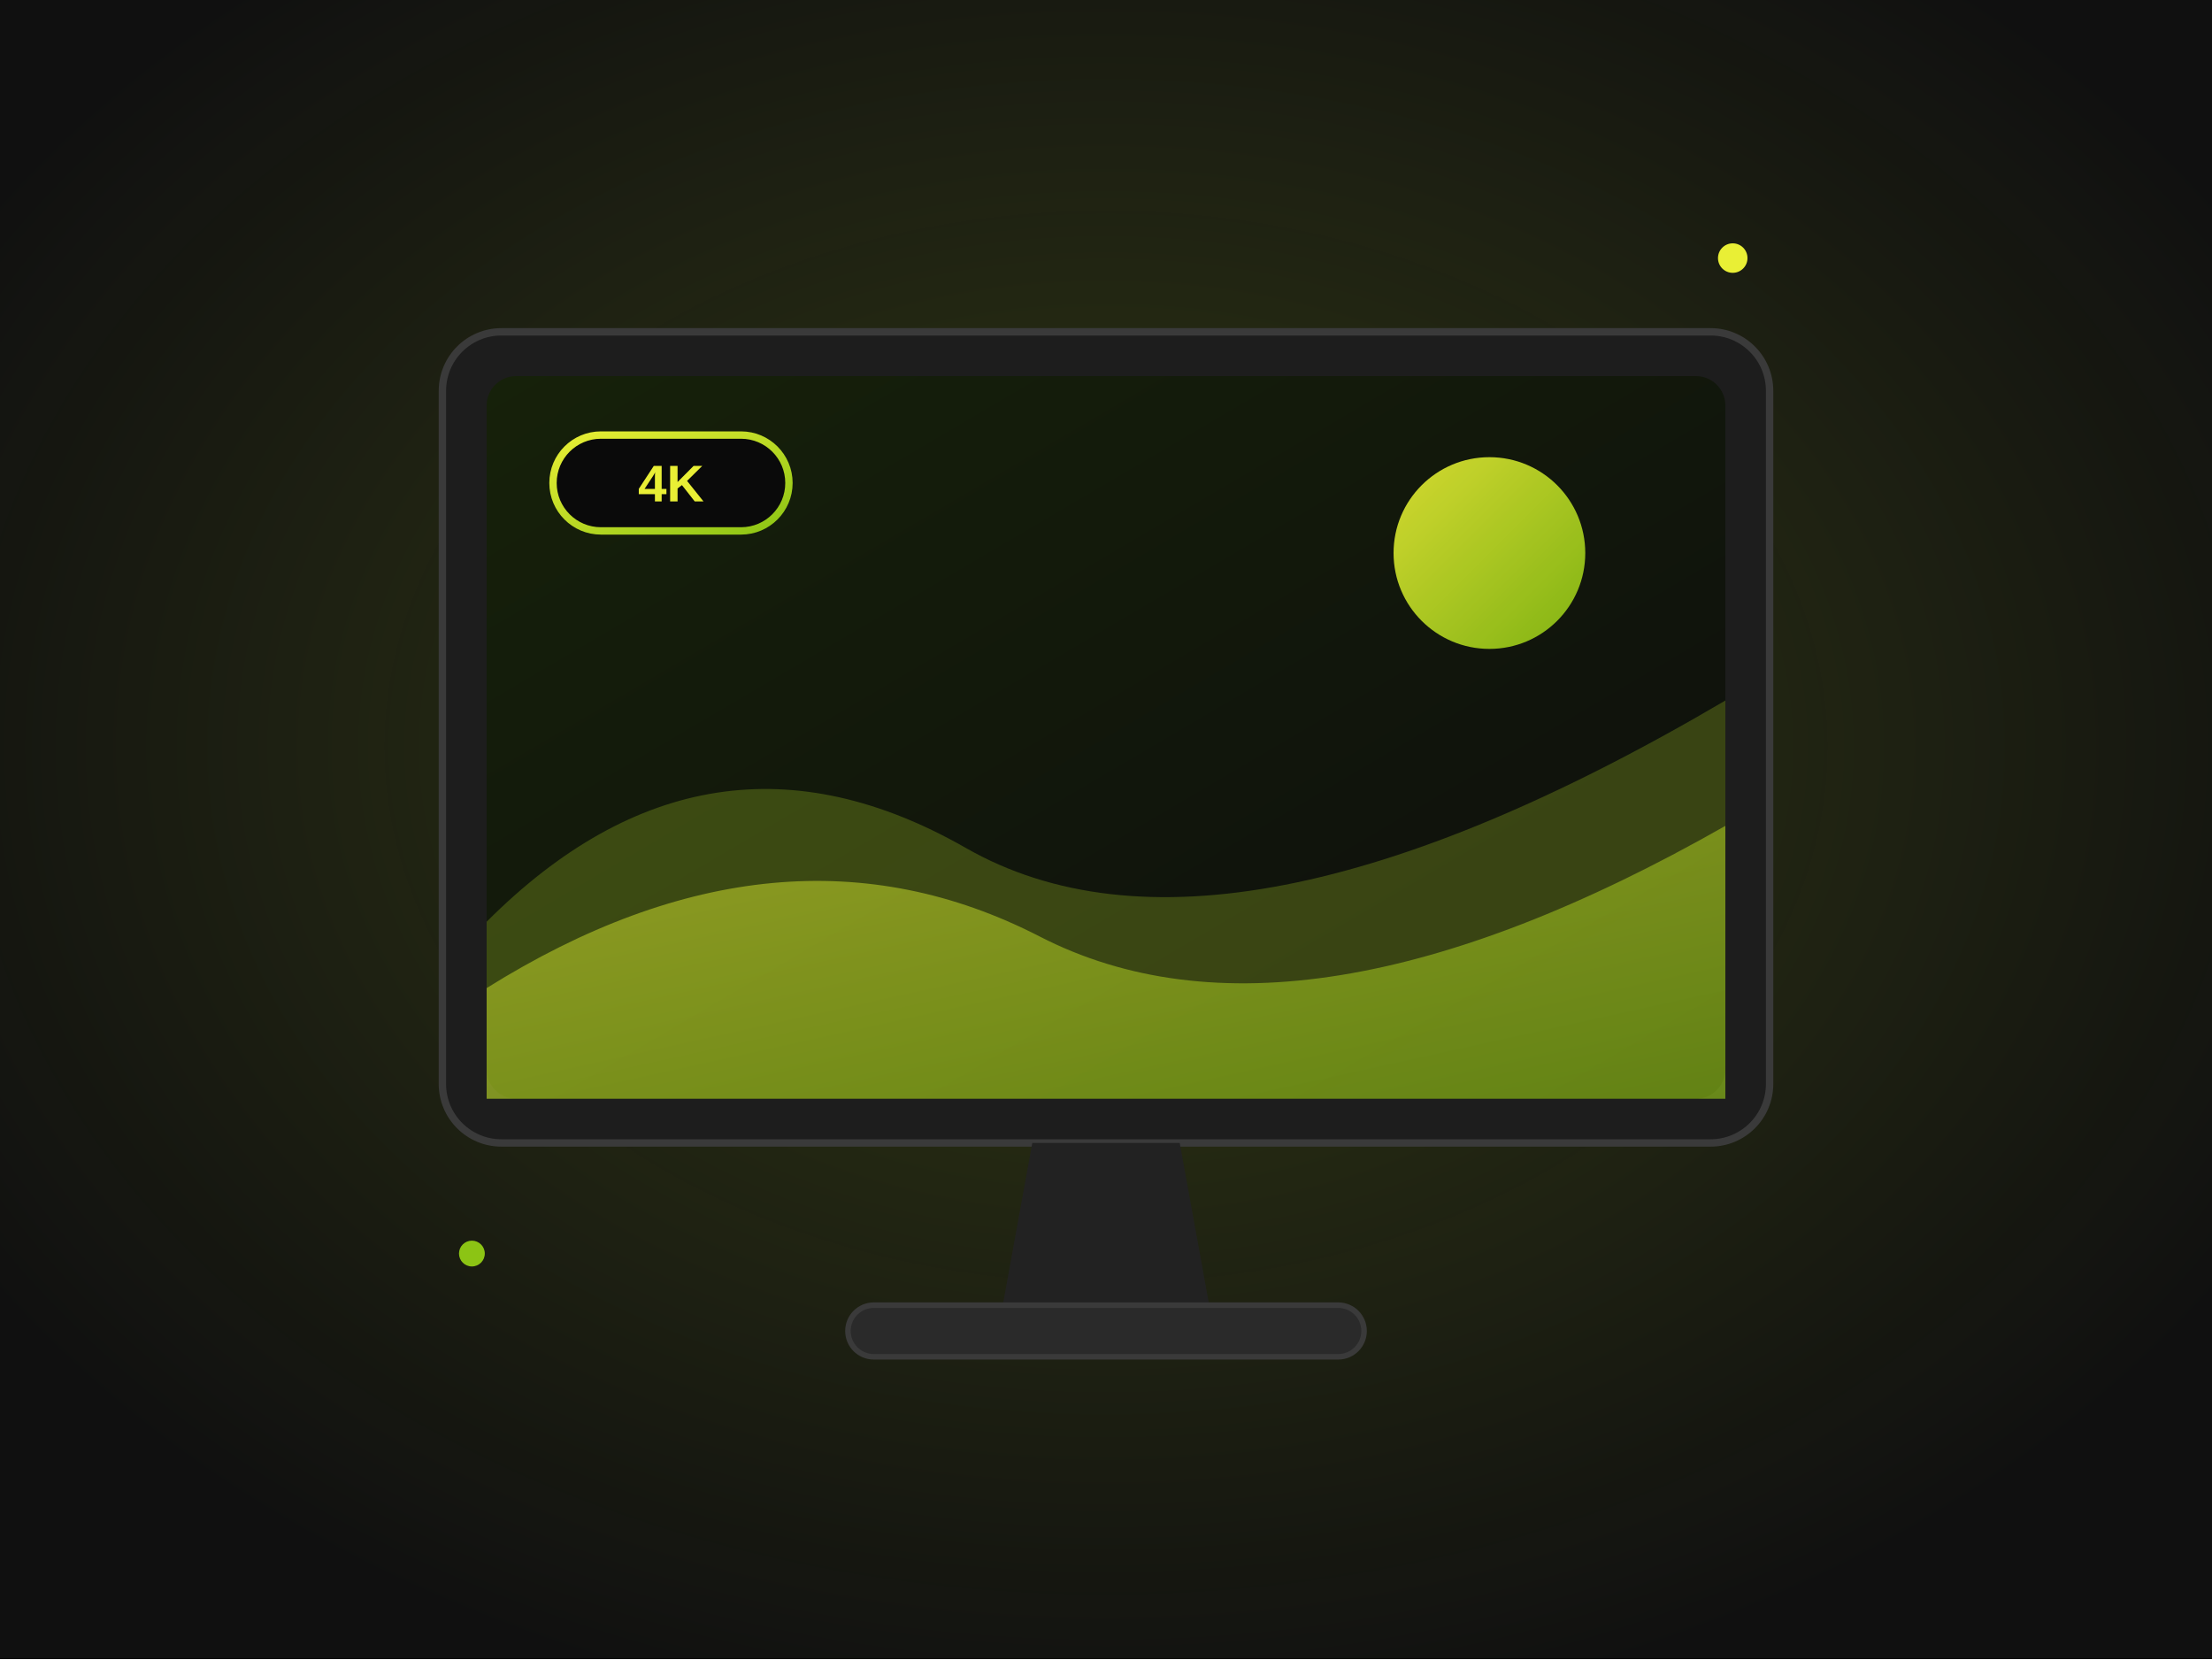
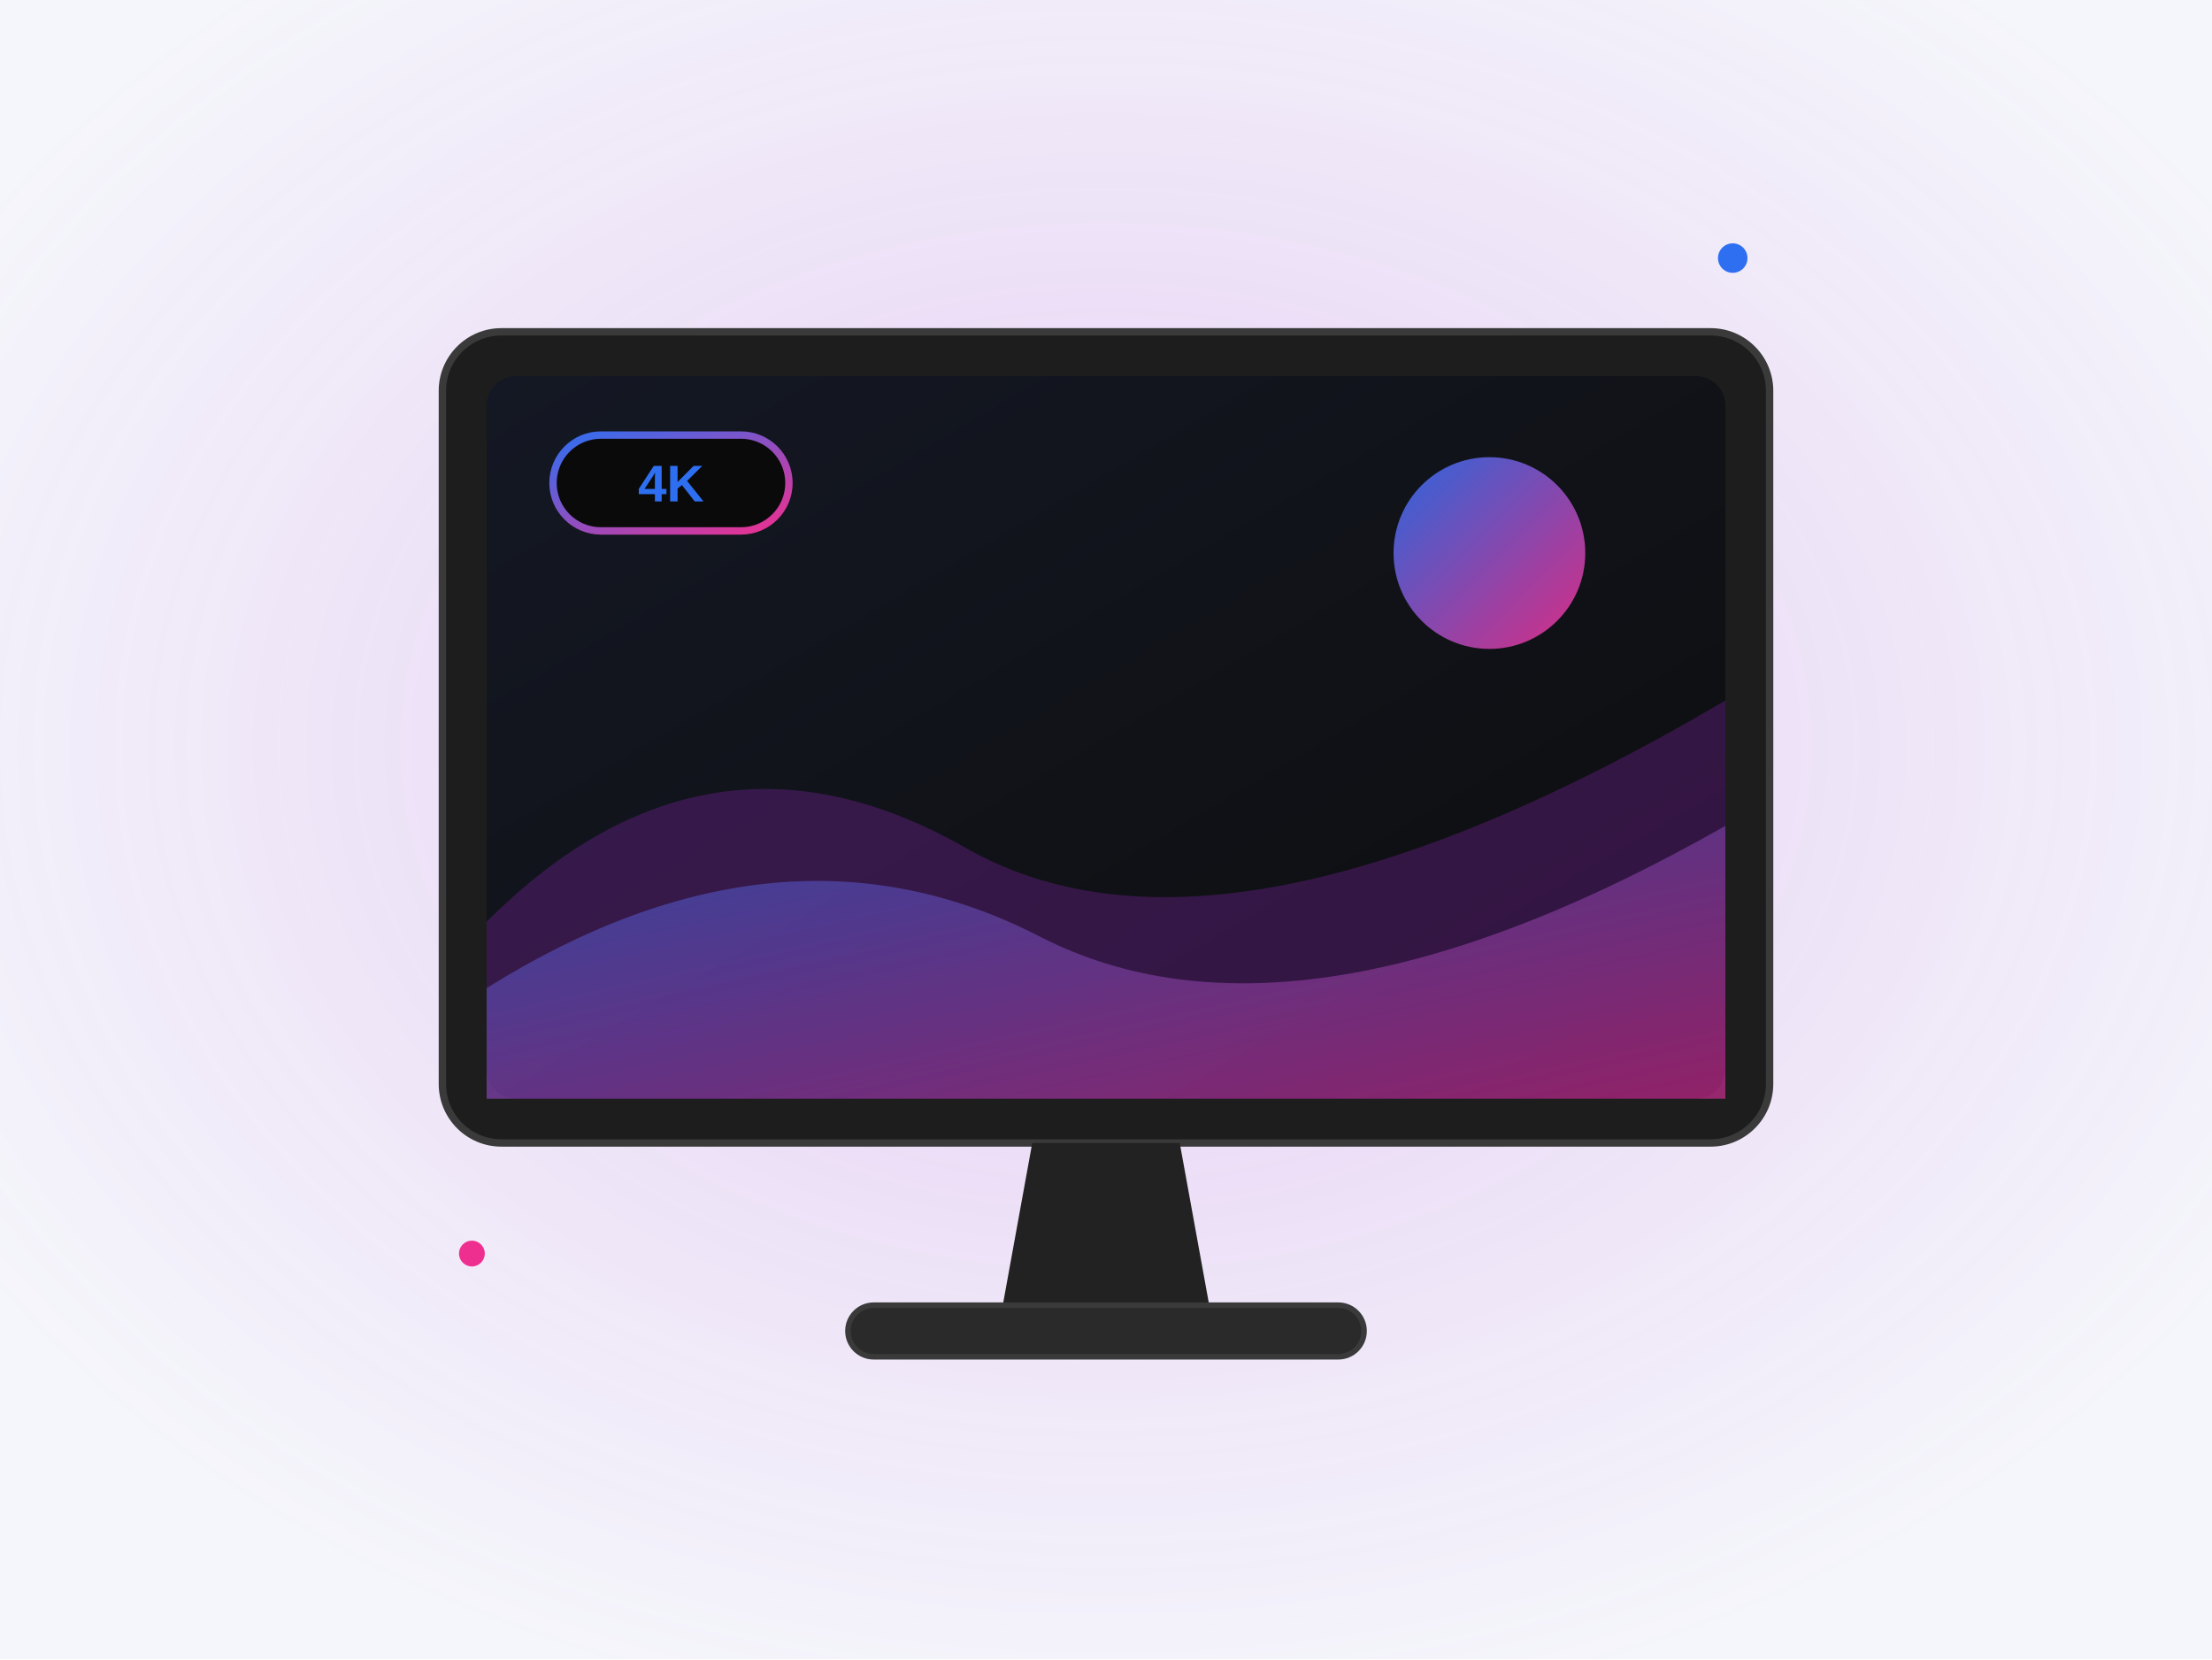
<svg xmlns="http://www.w3.org/2000/svg" viewBox="0 0 600 450">
  <defs>
    <radialGradient id="glow" cx="50%" cy="45%" r="60%">
-       <stop offset="0%" stop-color="#b8dd26" stop-opacity="0.2" />
-       <stop offset="100%" stop-color="#b8dd26" stop-opacity="0" />
+       <stop offset="0%" stop-color="#a428d8" stop-opacity="0.2" />
+       <stop offset="100%" stop-color="#a428d8" stop-opacity="0" />
    </radialGradient>
    <linearGradient id="lime" x1="0" y1="0" x2="1" y2="1">
-       <stop offset="0%" stop-color="#e9ef35" />
-       <stop offset="100%" stop-color="#8cc414" />
+       <stop offset="0%" stop-color="#2e6ff2" />
+       <stop offset="100%" stop-color="#ef2f8f" />
    </linearGradient>
    <linearGradient id="screen" x1="0" y1="0" x2="1" y2="1">
-       <stop offset="0%" stop-color="#16210a" />
+       <stop offset="0%" stop-color="#141824" />
      <stop offset="100%" stop-color="#0d0d0d" />
    </linearGradient>
  </defs>
-   <rect width="600" height="450" fill="#101010" />
+   <rect width="600" height="450" fill="#f5f6fb" />
  <rect width="600" height="450" fill="url(#glow)" />
  <rect x="120" y="90" width="360" height="220" rx="16" fill="#1d1d1d" stroke="#3a3a3a" stroke-width="2" />
  <rect x="132" y="102" width="336" height="196" rx="8" fill="url(#screen)" />
-   <path d="M132 250 q60 -60 130 -20 t 206 -40 v108 h-336 z" fill="#b8dd26" opacity="0.25" />
+   <path d="M132 250 q60 -60 130 -20 t 206 -40 v108 h-336 z" fill="#a428d8" opacity="0.25" />
  <path d="M132 268 q80 -50 150 -14 t 186 -30 v74 h-336 z" fill="url(#lime)" opacity="0.5" />
  <circle cx="404" cy="150" r="26" fill="url(#lime)" opacity="0.9" />
  <rect x="150" y="118" width="64" height="26" rx="13" fill="#0a0a0a" stroke="url(#lime)" stroke-width="2" />
-   <text x="182" y="136" text-anchor="middle" fill="#e9ef35" font-family="Arial, sans-serif" font-size="14" font-weight="bold">4K</text>
+   <text x="182" y="136" text-anchor="middle" fill="#2e6ff2" font-family="Arial, sans-serif" font-size="14" font-weight="bold">4K</text>
  <path d="M280 310 h40 l8 44 h-56 z" fill="#222" />
  <rect x="230" y="354" width="140" height="14" rx="7" fill="#2a2a2a" stroke="#3a3a3a" stroke-width="1.5" />
-   <circle cx="470" cy="70" r="4" fill="#e9ef35" />
-   <circle cx="128" cy="340" r="3.5" fill="#8cc414" />
+   <circle cx="470" cy="70" r="4" fill="#2e6ff2" />
+   <circle cx="128" cy="340" r="3.5" fill="#ef2f8f" />
</svg>
